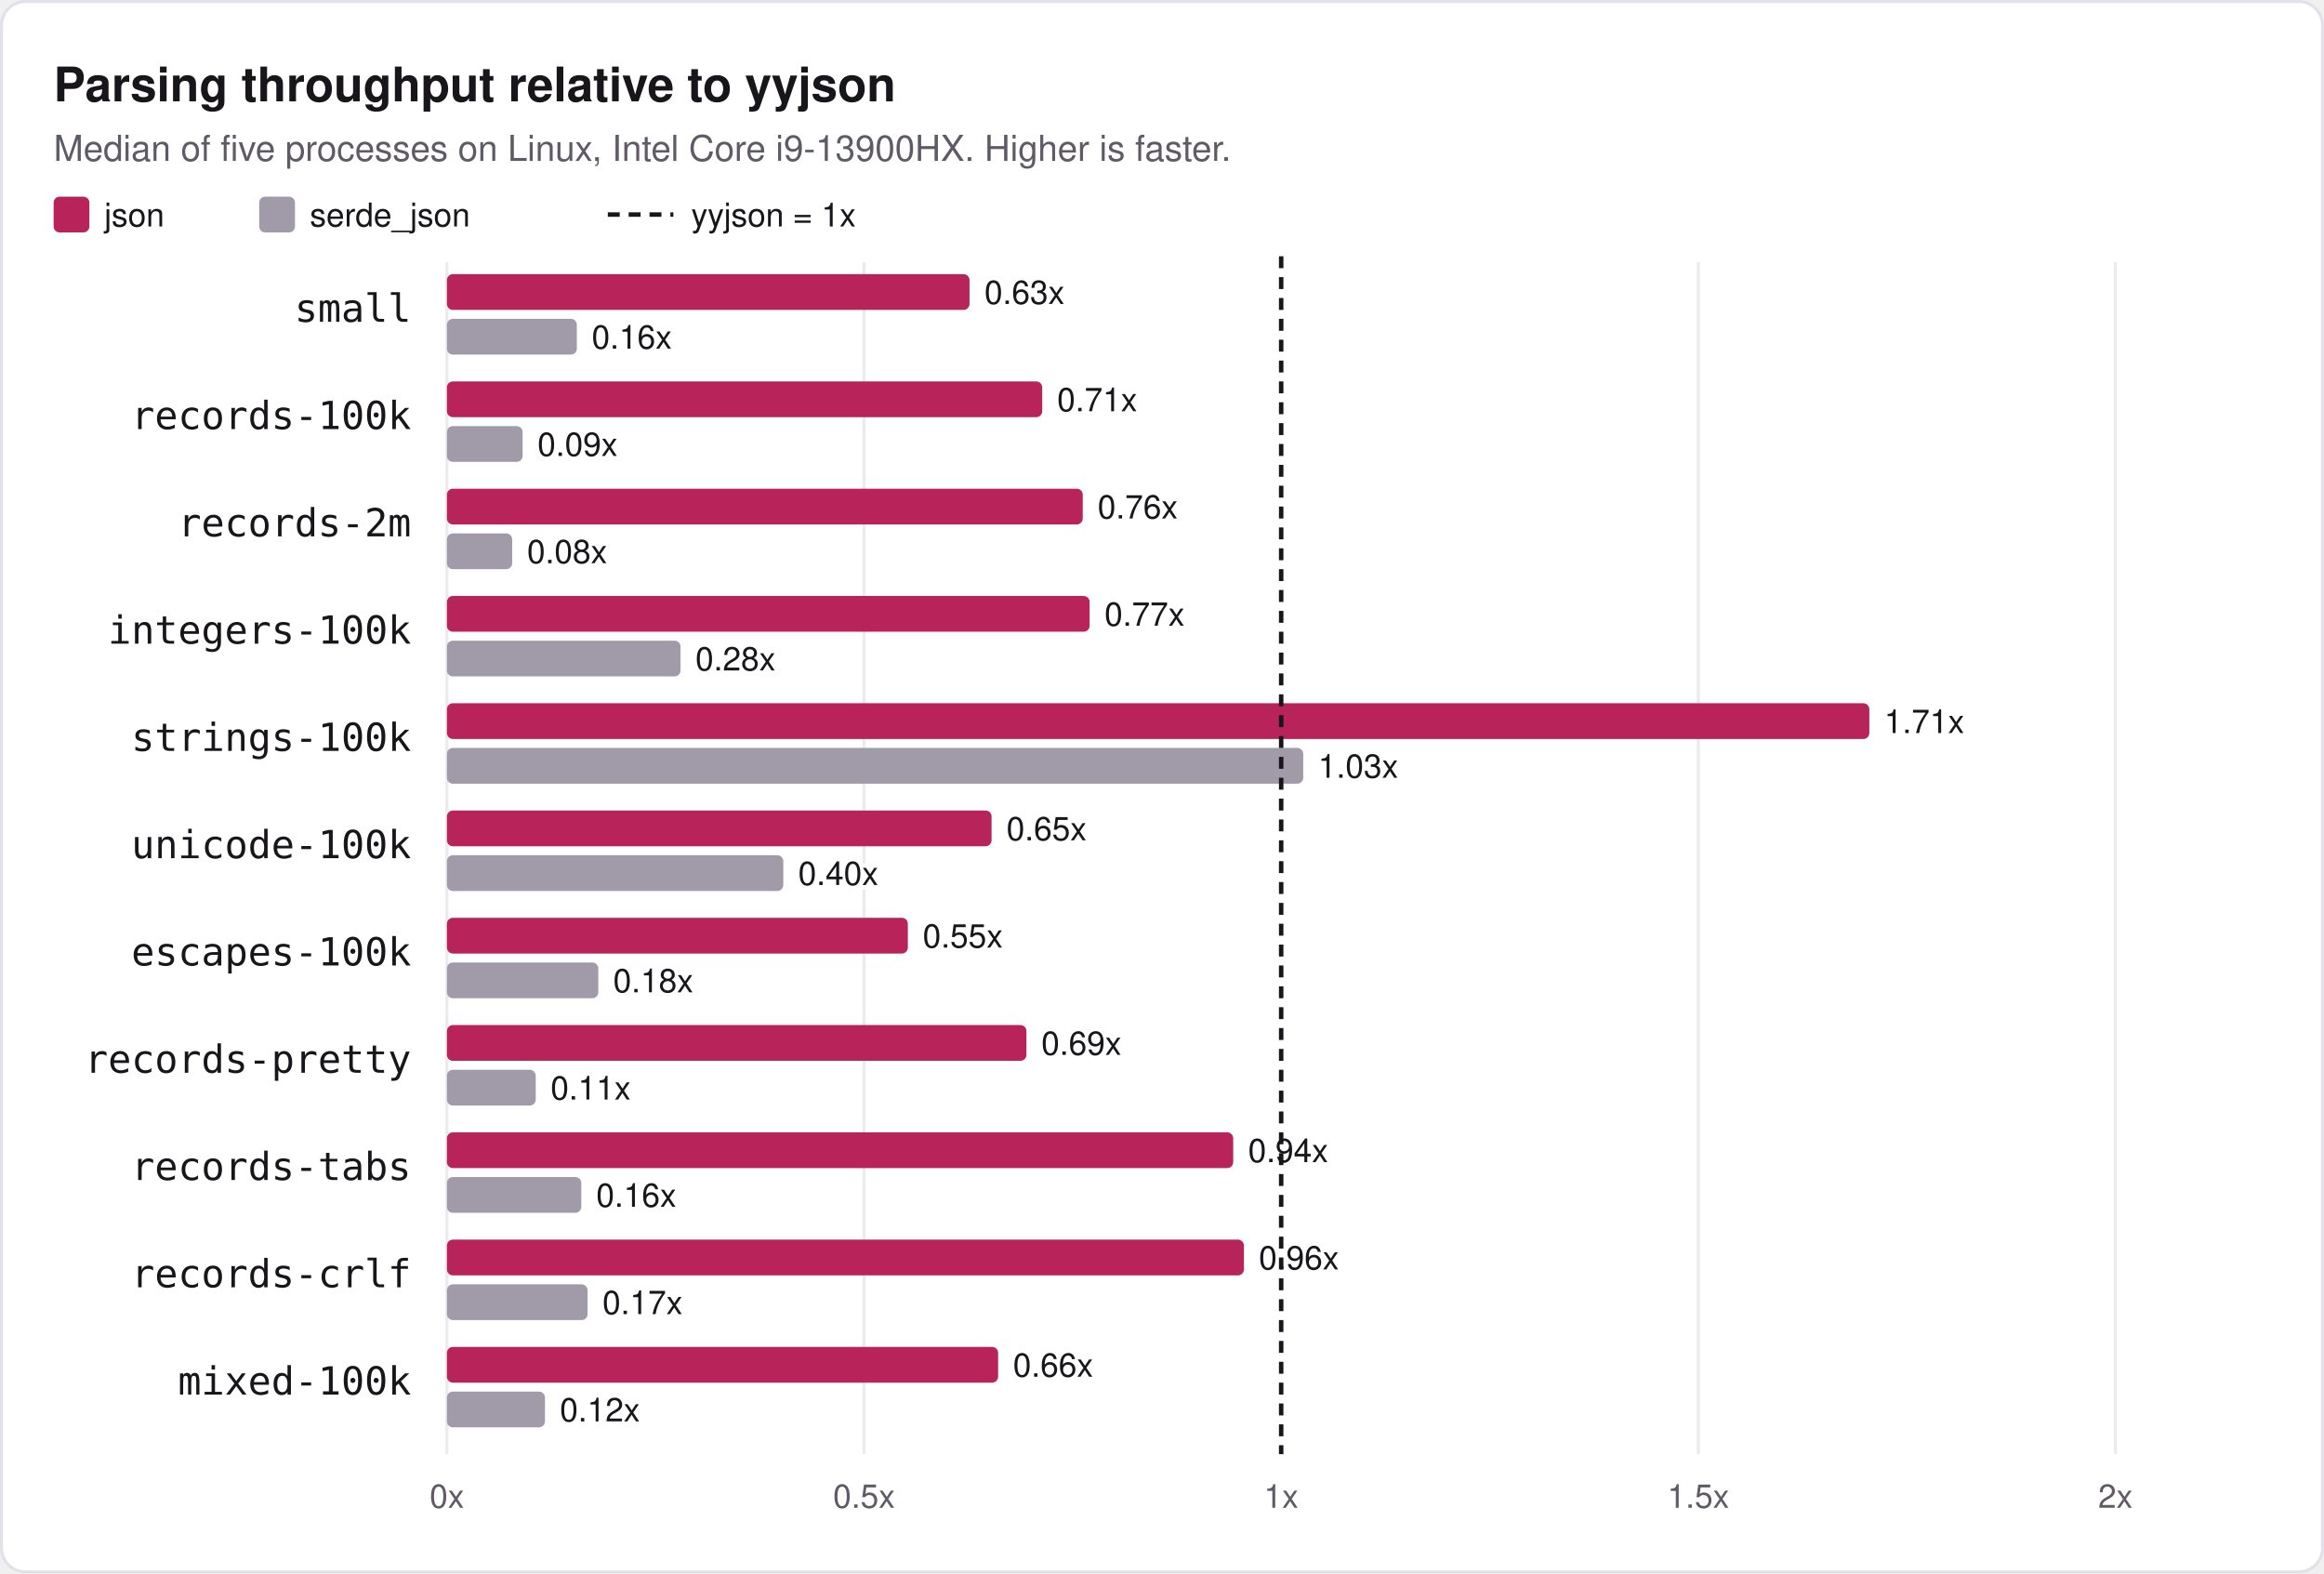
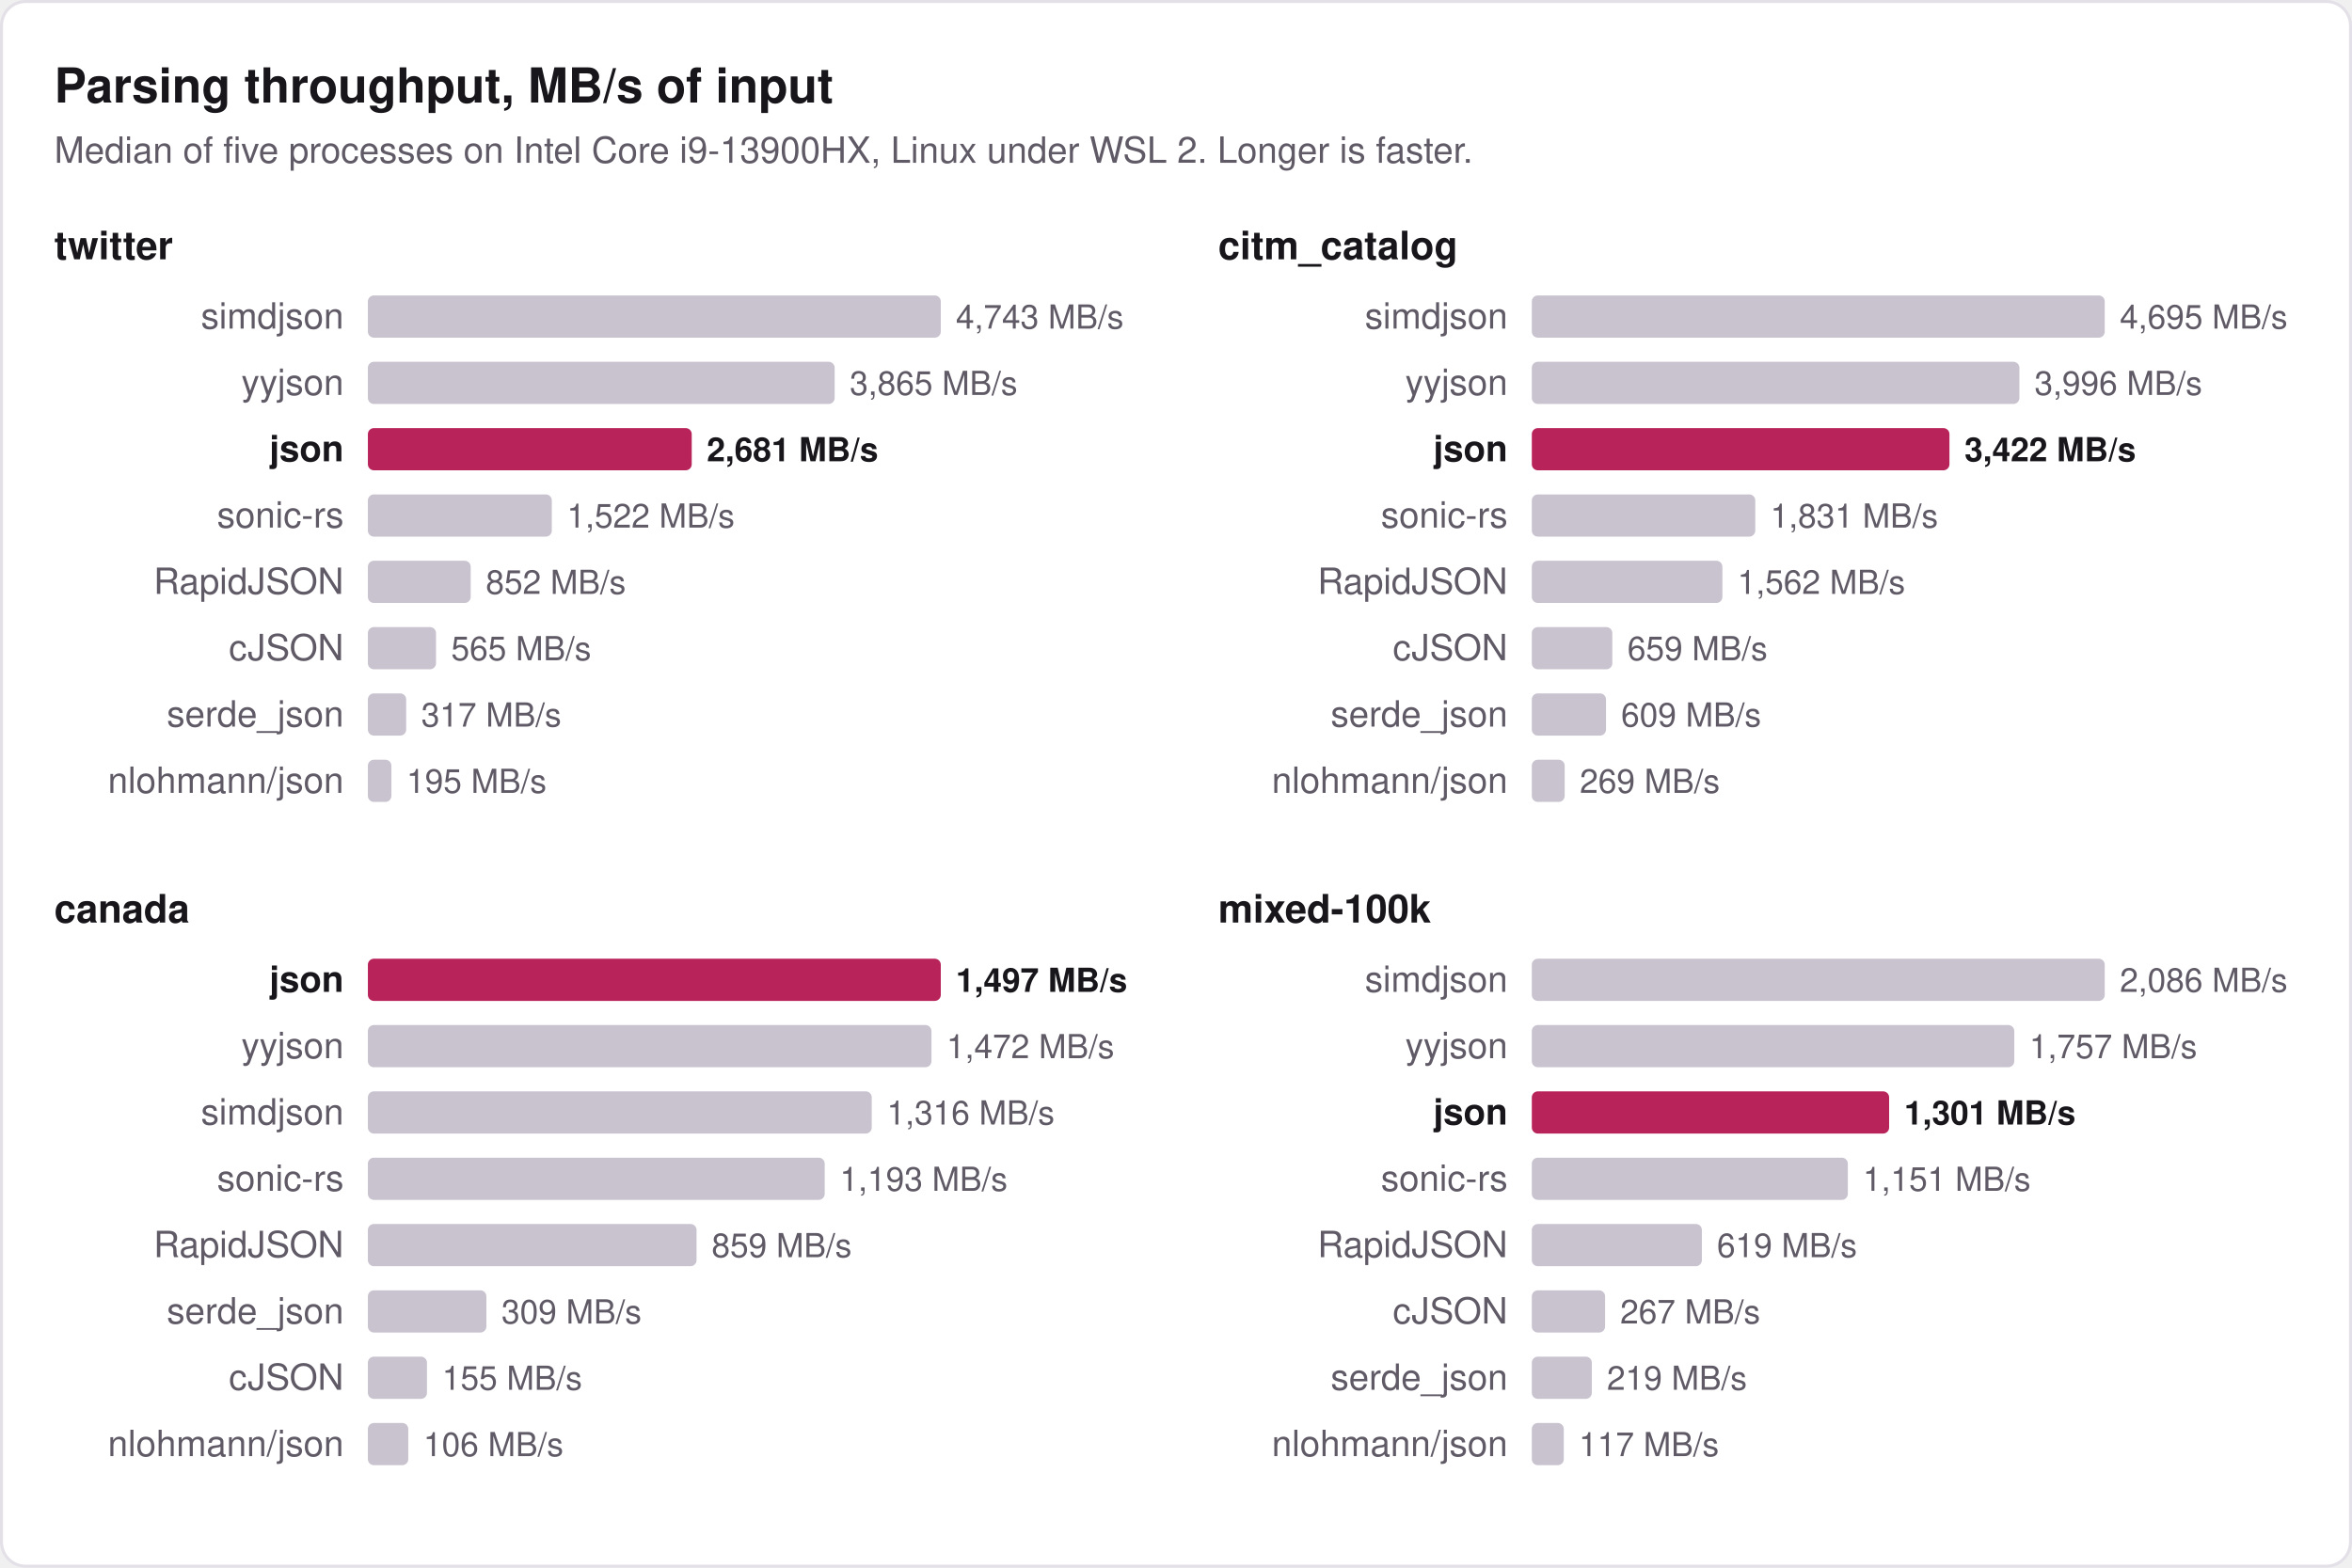
- <svg xmlns="http://www.w3.org/2000/svg" viewBox="0 0 780 528" width="780" height="528" role="img" aria-label="Parsing throughput relative to yyjson">
+ <svg xmlns="http://www.w3.org/2000/svg" viewBox="0 0 780 520" width="780" height="520" role="img" aria-label="Parsing throughput, MB/s of input">
  <style>
  .title { font: 600 16px system-ui, -apple-system, 'Segoe UI', Helvetica, Arial, sans-serif; fill: #18161b; }
  .note { font: 12px system-ui, -apple-system, 'Segoe UI', Helvetica, Arial, sans-serif; fill: #5f5a66; }
-   .label { font: 13px ui-monospace, SFMono-Regular, Menlo, Consolas, monospace; fill: #18161b; }
-   .value { font: 11px system-ui, -apple-system, 'Segoe UI', Helvetica, Arial, sans-serif; fill: #18161b; paint-order: stroke;
-            stroke: #ffffff; stroke-width: 3px; stroke-linejoin: round; }
-   .tick { font: 11px system-ui, -apple-system, 'Segoe UI', Helvetica, Arial, sans-serif; fill: #5f5a66; }
-   .grid { stroke: #ece9ef; stroke-width: 1; }
-   .baseline { stroke: #18161b; stroke-width: 1.5; stroke-dasharray: 4 3; }
-   .json { fill: #b8235a; }
-   .serde { fill: #a19aa8; }
+   .panel { font: 600 13px system-ui, -apple-system, 'Segoe UI', Helvetica, Arial, sans-serif; fill: #18161b; }
+   .label { font: 12px system-ui, -apple-system, 'Segoe UI', Helvetica, Arial, sans-serif; fill: #5f5a66; }
+   .label.json { font-weight: 600; fill: #18161b; }
+   .value { font: 11px system-ui, -apple-system, 'Segoe UI', Helvetica, Arial, sans-serif; fill: #5f5a66; }
+   .value.json { font-weight: 600; fill: #18161b; }
+   .bar { fill: #c9c3cf; }
+   .bar.json { fill: #b8235a; }
</style>
-   <rect x="0.5" y="0.5" width="779" height="527" rx="8" fill="#ffffff" stroke="#e4e0e8" />
-   <text class="title" x="18" y="34">Parsing throughput relative to yyjson</text>
-   <text class="note" x="18" y="54">Median of five processes on Linux, Intel Core i9-13900HX. Higher is faster.</text>
-   <rect class="json" x="18" y="66" width="12" height="12" rx="2" />
-   <text class="value" x="35" y="76">json</text>
-   <rect class="serde" x="87" y="66" width="12" height="12" rx="2" />
-   <text class="value" x="104" y="76">serde_json</text>
-   <line class="baseline" x1="204" y1="72" x2="226" y2="72" />
-   <text class="value" x="232" y="76">yyjson = 1x</text>
-   <line class="grid" x1="150.0" y1="88" x2="150.0" y2="488" />
-   <text class="tick" x="150.0" y="506" text-anchor="middle">0x</text>
-   <line class="grid" x1="290.0" y1="88" x2="290.0" y2="488" />
-   <text class="tick" x="290.0" y="506" text-anchor="middle">0.5x</text>
-   <text class="tick" x="430.0" y="506" text-anchor="middle">1x</text>
-   <line class="grid" x1="570.0" y1="88" x2="570.0" y2="488" />
-   <text class="tick" x="570.0" y="506" text-anchor="middle">1.5x</text>
-   <line class="grid" x1="710.0" y1="88" x2="710.0" y2="488" />
-   <text class="tick" x="710.0" y="506" text-anchor="middle">2x</text>
-   <text class="label" x="138" y="108" text-anchor="end">small</text>
-   <rect class="json" x="150" y="92" width="175.4" height="12" rx="2" />
-   <text class="value" x="330.4" y="102">0.63x</text>
-   <rect class="serde" x="150" y="107" width="43.6" height="12" rx="2" />
-   <text class="value" x="198.6" y="117">0.16x</text>
-   <text class="label" x="138" y="144" text-anchor="end">records-100k</text>
-   <rect class="json" x="150" y="128" width="199.8" height="12" rx="2" />
-   <text class="value" x="354.8" y="138">0.71x</text>
-   <rect class="serde" x="150" y="143" width="25.4" height="12" rx="2" />
-   <text class="value" x="180.4" y="153">0.09x</text>
-   <text class="label" x="138" y="180" text-anchor="end">records-2m</text>
-   <rect class="json" x="150" y="164" width="213.4" height="12" rx="2" />
-   <text class="value" x="368.4" y="174">0.76x</text>
-   <rect class="serde" x="150" y="179" width="21.9" height="12" rx="2" />
-   <text class="value" x="176.9" y="189">0.08x</text>
-   <text class="label" x="138" y="216" text-anchor="end">integers-100k</text>
-   <rect class="json" x="150" y="200" width="215.7" height="12" rx="2" />
-   <text class="value" x="370.7" y="210">0.77x</text>
-   <rect class="serde" x="150" y="215" width="78.4" height="12" rx="2" />
-   <text class="value" x="233.4" y="225">0.28x</text>
-   <text class="label" x="138" y="252" text-anchor="end">strings-100k</text>
-   <rect class="json" x="150" y="236" width="477.4" height="12" rx="2" />
-   <text class="value" x="632.4" y="246">1.71x</text>
-   <rect class="serde" x="150" y="251" width="287.4" height="12" rx="2" />
-   <text class="value" x="442.4" y="261">1.03x</text>
-   <text class="label" x="138" y="288" text-anchor="end">unicode-100k</text>
-   <rect class="json" x="150" y="272" width="182.8" height="12" rx="2" />
-   <text class="value" x="337.8" y="282">0.65x</text>
-   <rect class="serde" x="150" y="287" width="112.9" height="12" rx="2" />
-   <text class="value" x="267.9" y="297">0.40x</text>
-   <text class="label" x="138" y="324" text-anchor="end">escapes-100k</text>
-   <rect class="json" x="150" y="308" width="154.7" height="12" rx="2" />
-   <text class="value" x="309.7" y="318">0.55x</text>
-   <rect class="serde" x="150" y="323" width="50.8" height="12" rx="2" />
-   <text class="value" x="205.8" y="333">0.18x</text>
-   <text class="label" x="138" y="360" text-anchor="end">records-pretty</text>
-   <rect class="json" x="150" y="344" width="194.5" height="12" rx="2" />
-   <text class="value" x="349.5" y="354">0.69x</text>
-   <rect class="serde" x="150" y="359" width="29.8" height="12" rx="2" />
-   <text class="value" x="184.8" y="369">0.11x</text>
-   <text class="label" x="138" y="396" text-anchor="end">records-tabs</text>
-   <rect class="json" x="150" y="380" width="263.9" height="12" rx="2" />
-   <text class="value" x="418.9" y="390">0.94x</text>
-   <rect class="serde" x="150" y="395" width="45.1" height="12" rx="2" />
-   <text class="value" x="200.1" y="405">0.16x</text>
-   <text class="label" x="138" y="432" text-anchor="end">records-crlf</text>
-   <rect class="json" x="150" y="416" width="267.5" height="12" rx="2" />
-   <text class="value" x="422.5" y="426">0.96x</text>
-   <rect class="serde" x="150" y="431" width="47.2" height="12" rx="2" />
-   <text class="value" x="202.2" y="441">0.17x</text>
-   <text class="label" x="138" y="468" text-anchor="end">mixed-100k</text>
-   <rect class="json" x="150" y="452" width="185.0" height="12" rx="2" />
-   <text class="value" x="340.0" y="462">0.66x</text>
-   <rect class="serde" x="150" y="467" width="32.9" height="12" rx="2" />
-   <text class="value" x="187.9" y="477">0.12x</text>
-   <line class="baseline" x1="430.0" y1="86" x2="430.0" y2="488" />
+   <rect x="0.5" y="0.5" width="779" height="519" rx="8" fill="#ffffff" stroke="#e4e0e8" />
+   <text class="title" x="18" y="34">Parsing throughput, MB/s of input</text>
+   <text class="note" x="18" y="54">Median of five processes on Intel Core i9-13900HX, Linux under WSL 2. Longer is faster.</text>
+   <text class="panel" x="18" y="86">twitter</text>
+   <text class="label" x="114" y="109" text-anchor="end">simdjson</text>
+   <rect class="bar" x="122" y="98" width="190.0" height="14" rx="2" />
+   <text class="value" x="317.0" y="109">4,743 MB/s</text>
+   <text class="label" x="114" y="131" text-anchor="end">yyjson</text>
+   <rect class="bar" x="122" y="120" width="154.8" height="14" rx="2" />
+   <text class="value" x="281.8" y="131">3,865 MB/s</text>
+   <text class="label json" x="114" y="153" text-anchor="end">json</text>
+   <rect class="bar json" x="122" y="142" width="107.4" height="14" rx="2" />
+   <text class="value json" x="234.4" y="153">2,681 MB/s</text>
+   <text class="label" x="114" y="175" text-anchor="end">sonic-rs</text>
+   <rect class="bar" x="122" y="164" width="61.0" height="14" rx="2" />
+   <text class="value" x="188.0" y="175">1,522 MB/s</text>
+   <text class="label" x="114" y="197" text-anchor="end">RapidJSON</text>
+   <rect class="bar" x="122" y="186" width="34.1" height="14" rx="2" />
+   <text class="value" x="161.1" y="197">852 MB/s</text>
+   <text class="label" x="114" y="219" text-anchor="end">cJSON</text>
+   <rect class="bar" x="122" y="208" width="22.6" height="14" rx="2" />
+   <text class="value" x="149.6" y="219">565 MB/s</text>
+   <text class="label" x="114" y="241" text-anchor="end">serde_json</text>
+   <rect class="bar" x="122" y="230" width="12.7" height="14" rx="2" />
+   <text class="value" x="139.7" y="241">317 MB/s</text>
+   <text class="label" x="114" y="263" text-anchor="end">nlohmann/json</text>
+   <rect class="bar" x="122" y="252" width="7.8" height="14" rx="2" />
+   <text class="value" x="134.8" y="263">195 MB/s</text>
+   <text class="panel" x="404" y="86">citm_catalog</text>
+   <text class="label" x="500" y="109" text-anchor="end">simdjson</text>
+   <rect class="bar" x="508" y="98" width="190.0" height="14" rx="2" />
+   <text class="value" x="703.0" y="109">4,695 MB/s</text>
+   <text class="label" x="500" y="131" text-anchor="end">yyjson</text>
+   <rect class="bar" x="508" y="120" width="161.7" height="14" rx="2" />
+   <text class="value" x="674.7" y="131">3,996 MB/s</text>
+   <text class="label json" x="500" y="153" text-anchor="end">json</text>
+   <rect class="bar json" x="508" y="142" width="138.5" height="14" rx="2" />
+   <text class="value json" x="651.5" y="153">3,422 MB/s</text>
+   <text class="label" x="500" y="175" text-anchor="end">sonic-rs</text>
+   <rect class="bar" x="508" y="164" width="74.1" height="14" rx="2" />
+   <text class="value" x="587.1" y="175">1,831 MB/s</text>
+   <text class="label" x="500" y="197" text-anchor="end">RapidJSON</text>
+   <rect class="bar" x="508" y="186" width="63.2" height="14" rx="2" />
+   <text class="value" x="576.2" y="197">1,562 MB/s</text>
+   <text class="label" x="500" y="219" text-anchor="end">cJSON</text>
+   <rect class="bar" x="508" y="208" width="26.7" height="14" rx="2" />
+   <text class="value" x="539.7" y="219">659 MB/s</text>
+   <text class="label" x="500" y="241" text-anchor="end">serde_json</text>
+   <rect class="bar" x="508" y="230" width="24.6" height="14" rx="2" />
+   <text class="value" x="537.6" y="241">609 MB/s</text>
+   <text class="label" x="500" y="263" text-anchor="end">nlohmann/json</text>
+   <rect class="bar" x="508" y="252" width="10.9" height="14" rx="2" />
+   <text class="value" x="523.9" y="263">269 MB/s</text>
+   <text class="panel" x="18" y="306">canada</text>
+   <text class="label json" x="114" y="329" text-anchor="end">json</text>
+   <rect class="bar json" x="122" y="318" width="190.0" height="14" rx="2" />
+   <text class="value json" x="317.0" y="329">1,497 MB/s</text>
+   <text class="label" x="114" y="351" text-anchor="end">yyjson</text>
+   <rect class="bar" x="122" y="340" width="186.9" height="14" rx="2" />
+   <text class="value" x="313.9" y="351">1,472 MB/s</text>
+   <text class="label" x="114" y="373" text-anchor="end">simdjson</text>
+   <rect class="bar" x="122" y="362" width="167.1" height="14" rx="2" />
+   <text class="value" x="294.1" y="373">1,316 MB/s</text>
+   <text class="label" x="114" y="395" text-anchor="end">sonic-rs</text>
+   <rect class="bar" x="122" y="384" width="151.5" height="14" rx="2" />
+   <text class="value" x="278.5" y="395">1,193 MB/s</text>
+   <text class="label" x="114" y="417" text-anchor="end">RapidJSON</text>
+   <rect class="bar" x="122" y="406" width="109.0" height="14" rx="2" />
+   <text class="value" x="236.0" y="417">859 MB/s</text>
+   <text class="label" x="114" y="439" text-anchor="end">serde_json</text>
+   <rect class="bar" x="122" y="428" width="39.3" height="14" rx="2" />
+   <text class="value" x="166.3" y="439">309 MB/s</text>
+   <text class="label" x="114" y="461" text-anchor="end">cJSON</text>
+   <rect class="bar" x="122" y="450" width="19.6" height="14" rx="2" />
+   <text class="value" x="146.6" y="461">155 MB/s</text>
+   <text class="label" x="114" y="483" text-anchor="end">nlohmann/json</text>
+   <rect class="bar" x="122" y="472" width="13.4" height="14" rx="2" />
+   <text class="value" x="140.4" y="483">106 MB/s</text>
+   <text class="panel" x="404" y="306">mixed-100k</text>
+   <text class="label" x="500" y="329" text-anchor="end">simdjson</text>
+   <rect class="bar" x="508" y="318" width="190.0" height="14" rx="2" />
+   <text class="value" x="703.0" y="329">2,086 MB/s</text>
+   <text class="label" x="500" y="351" text-anchor="end">yyjson</text>
+   <rect class="bar" x="508" y="340" width="160.0" height="14" rx="2" />
+   <text class="value" x="673.0" y="351">1,757 MB/s</text>
+   <text class="label json" x="500" y="373" text-anchor="end">json</text>
+   <rect class="bar json" x="508" y="362" width="118.5" height="14" rx="2" />
+   <text class="value json" x="631.5" y="373">1,301 MB/s</text>
+   <text class="label" x="500" y="395" text-anchor="end">sonic-rs</text>
+   <rect class="bar" x="508" y="384" width="104.8" height="14" rx="2" />
+   <text class="value" x="617.8" y="395">1,151 MB/s</text>
+   <text class="label" x="500" y="417" text-anchor="end">RapidJSON</text>
+   <rect class="bar" x="508" y="406" width="56.4" height="14" rx="2" />
+   <text class="value" x="569.4" y="417">619 MB/s</text>
+   <text class="label" x="500" y="439" text-anchor="end">cJSON</text>
+   <rect class="bar" x="508" y="428" width="24.3" height="14" rx="2" />
+   <text class="value" x="537.3" y="439">267 MB/s</text>
+   <text class="label" x="500" y="461" text-anchor="end">serde_json</text>
+   <rect class="bar" x="508" y="450" width="19.9" height="14" rx="2" />
+   <text class="value" x="532.9" y="461">219 MB/s</text>
+   <text class="label" x="500" y="483" text-anchor="end">nlohmann/json</text>
+   <rect class="bar" x="508" y="472" width="10.6" height="14" rx="2" />
+   <text class="value" x="523.6" y="483">117 MB/s</text>
</svg>
